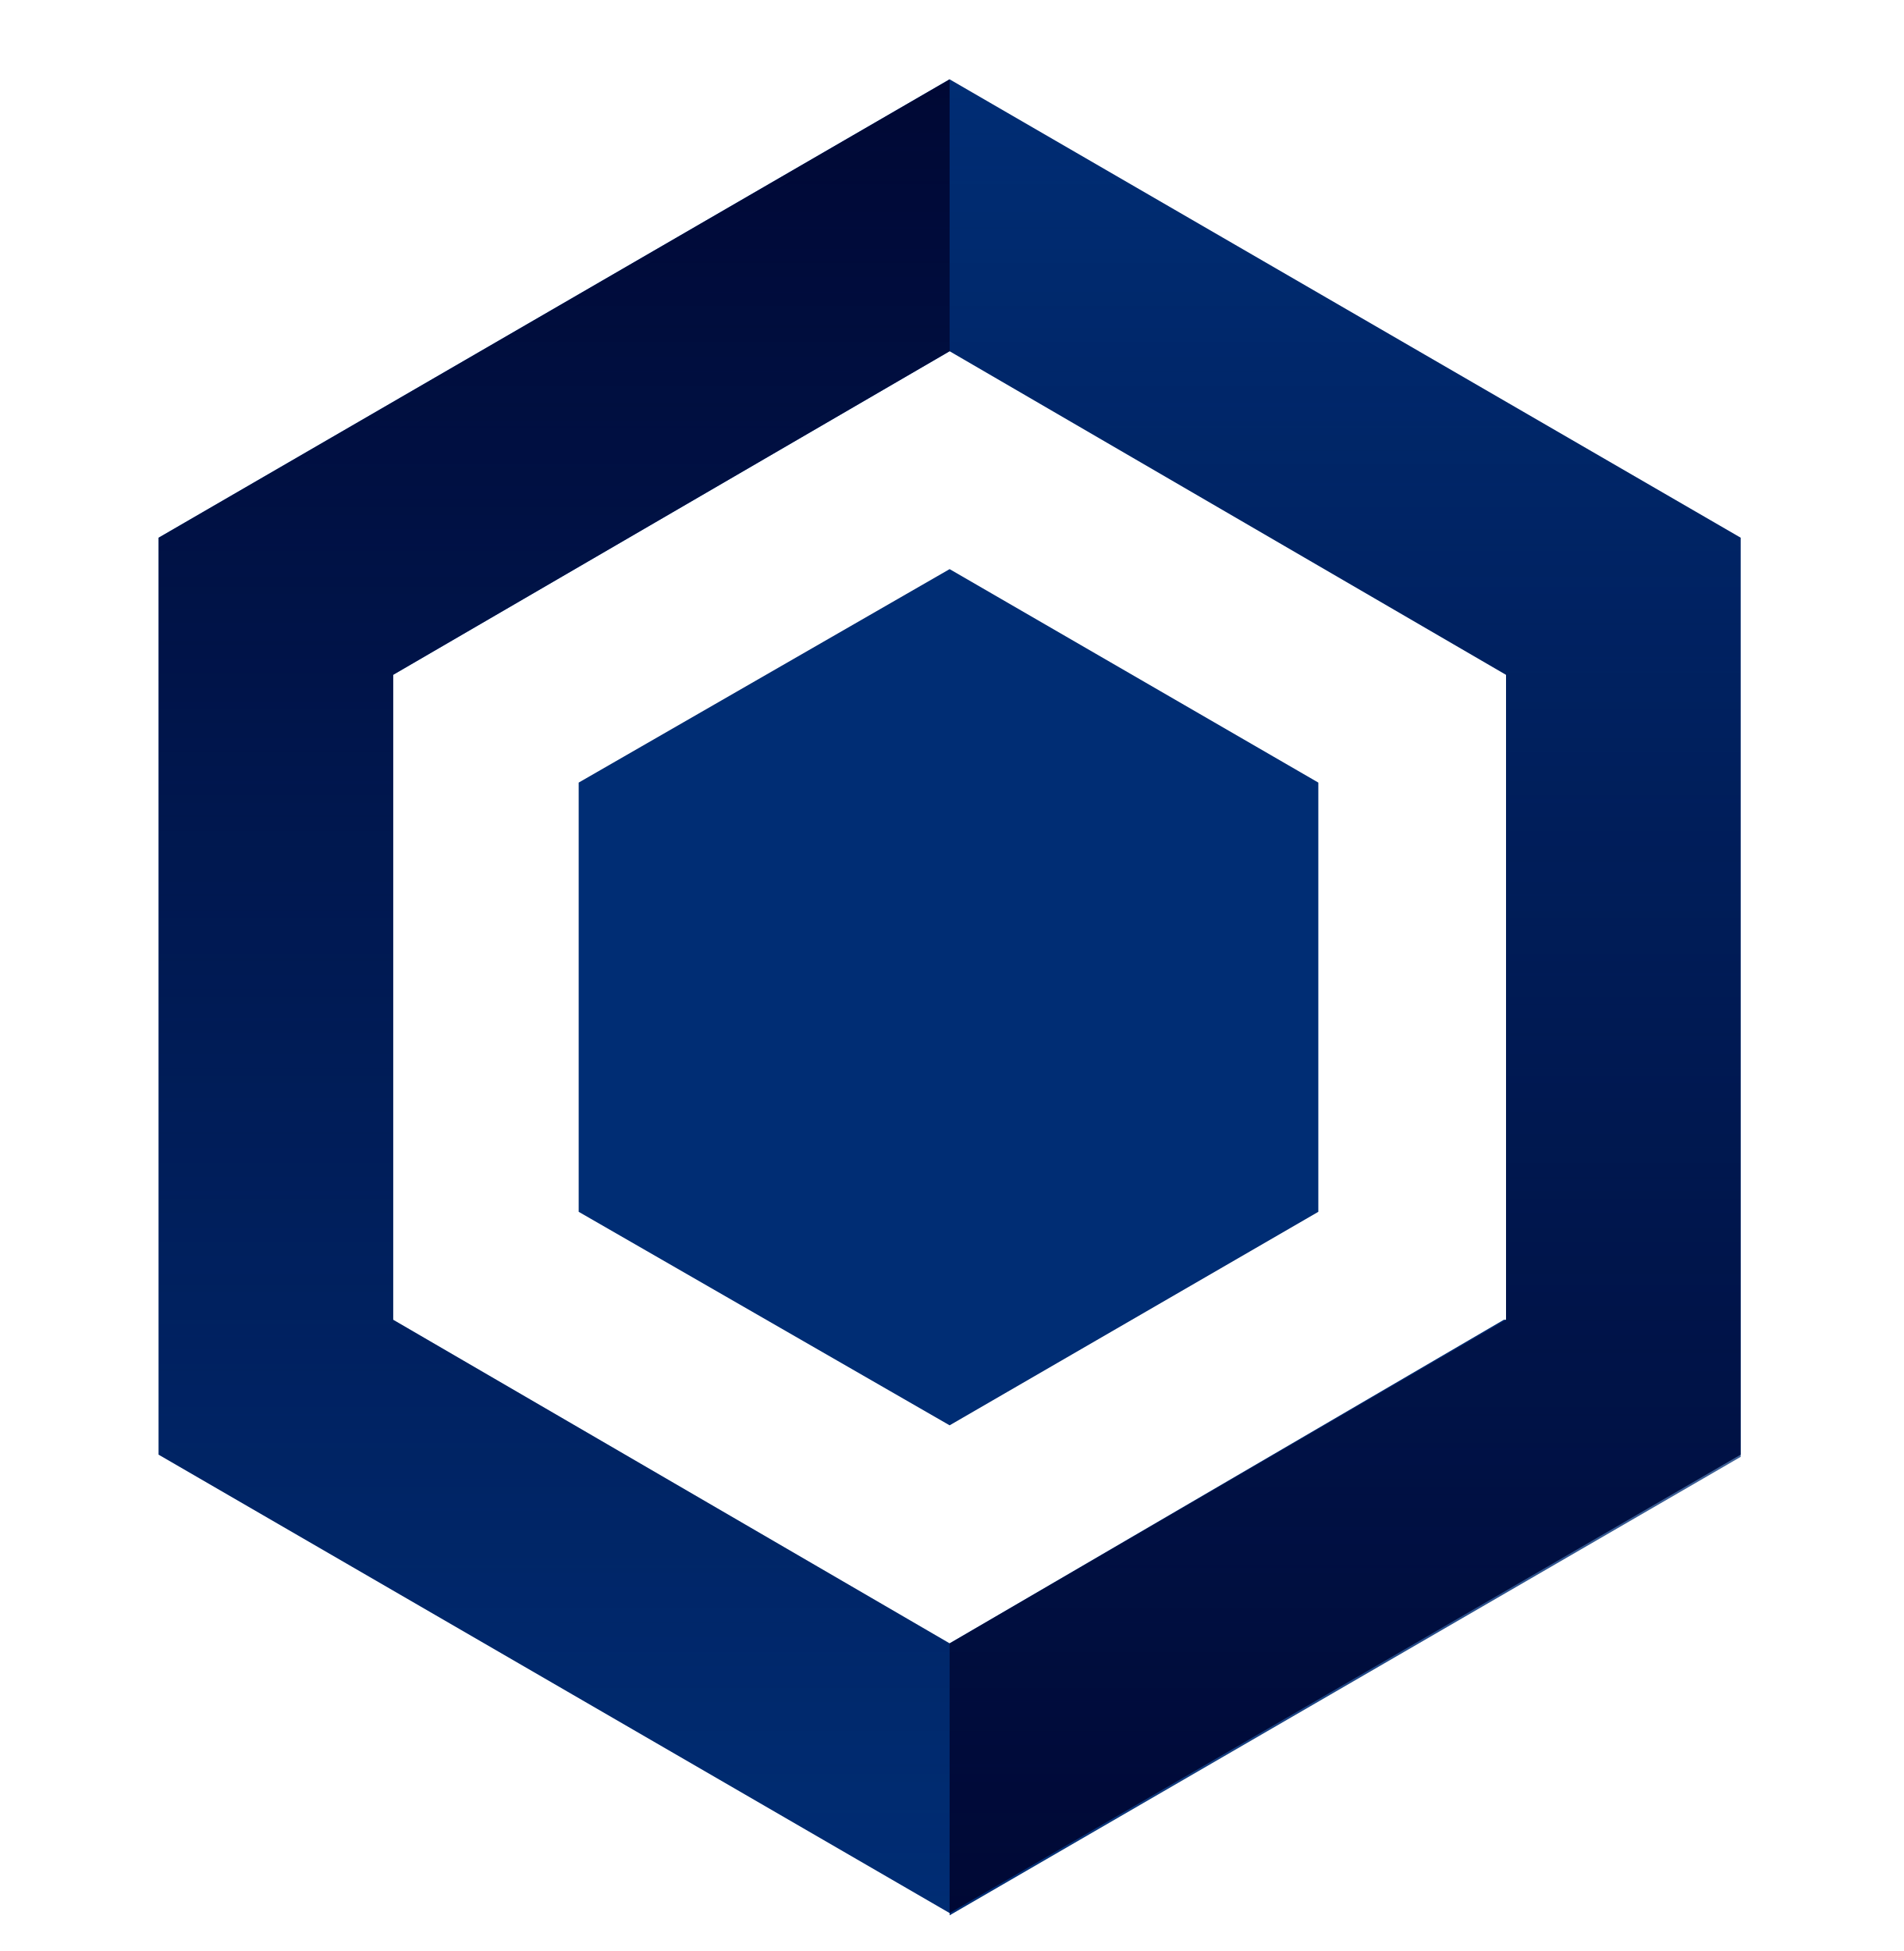
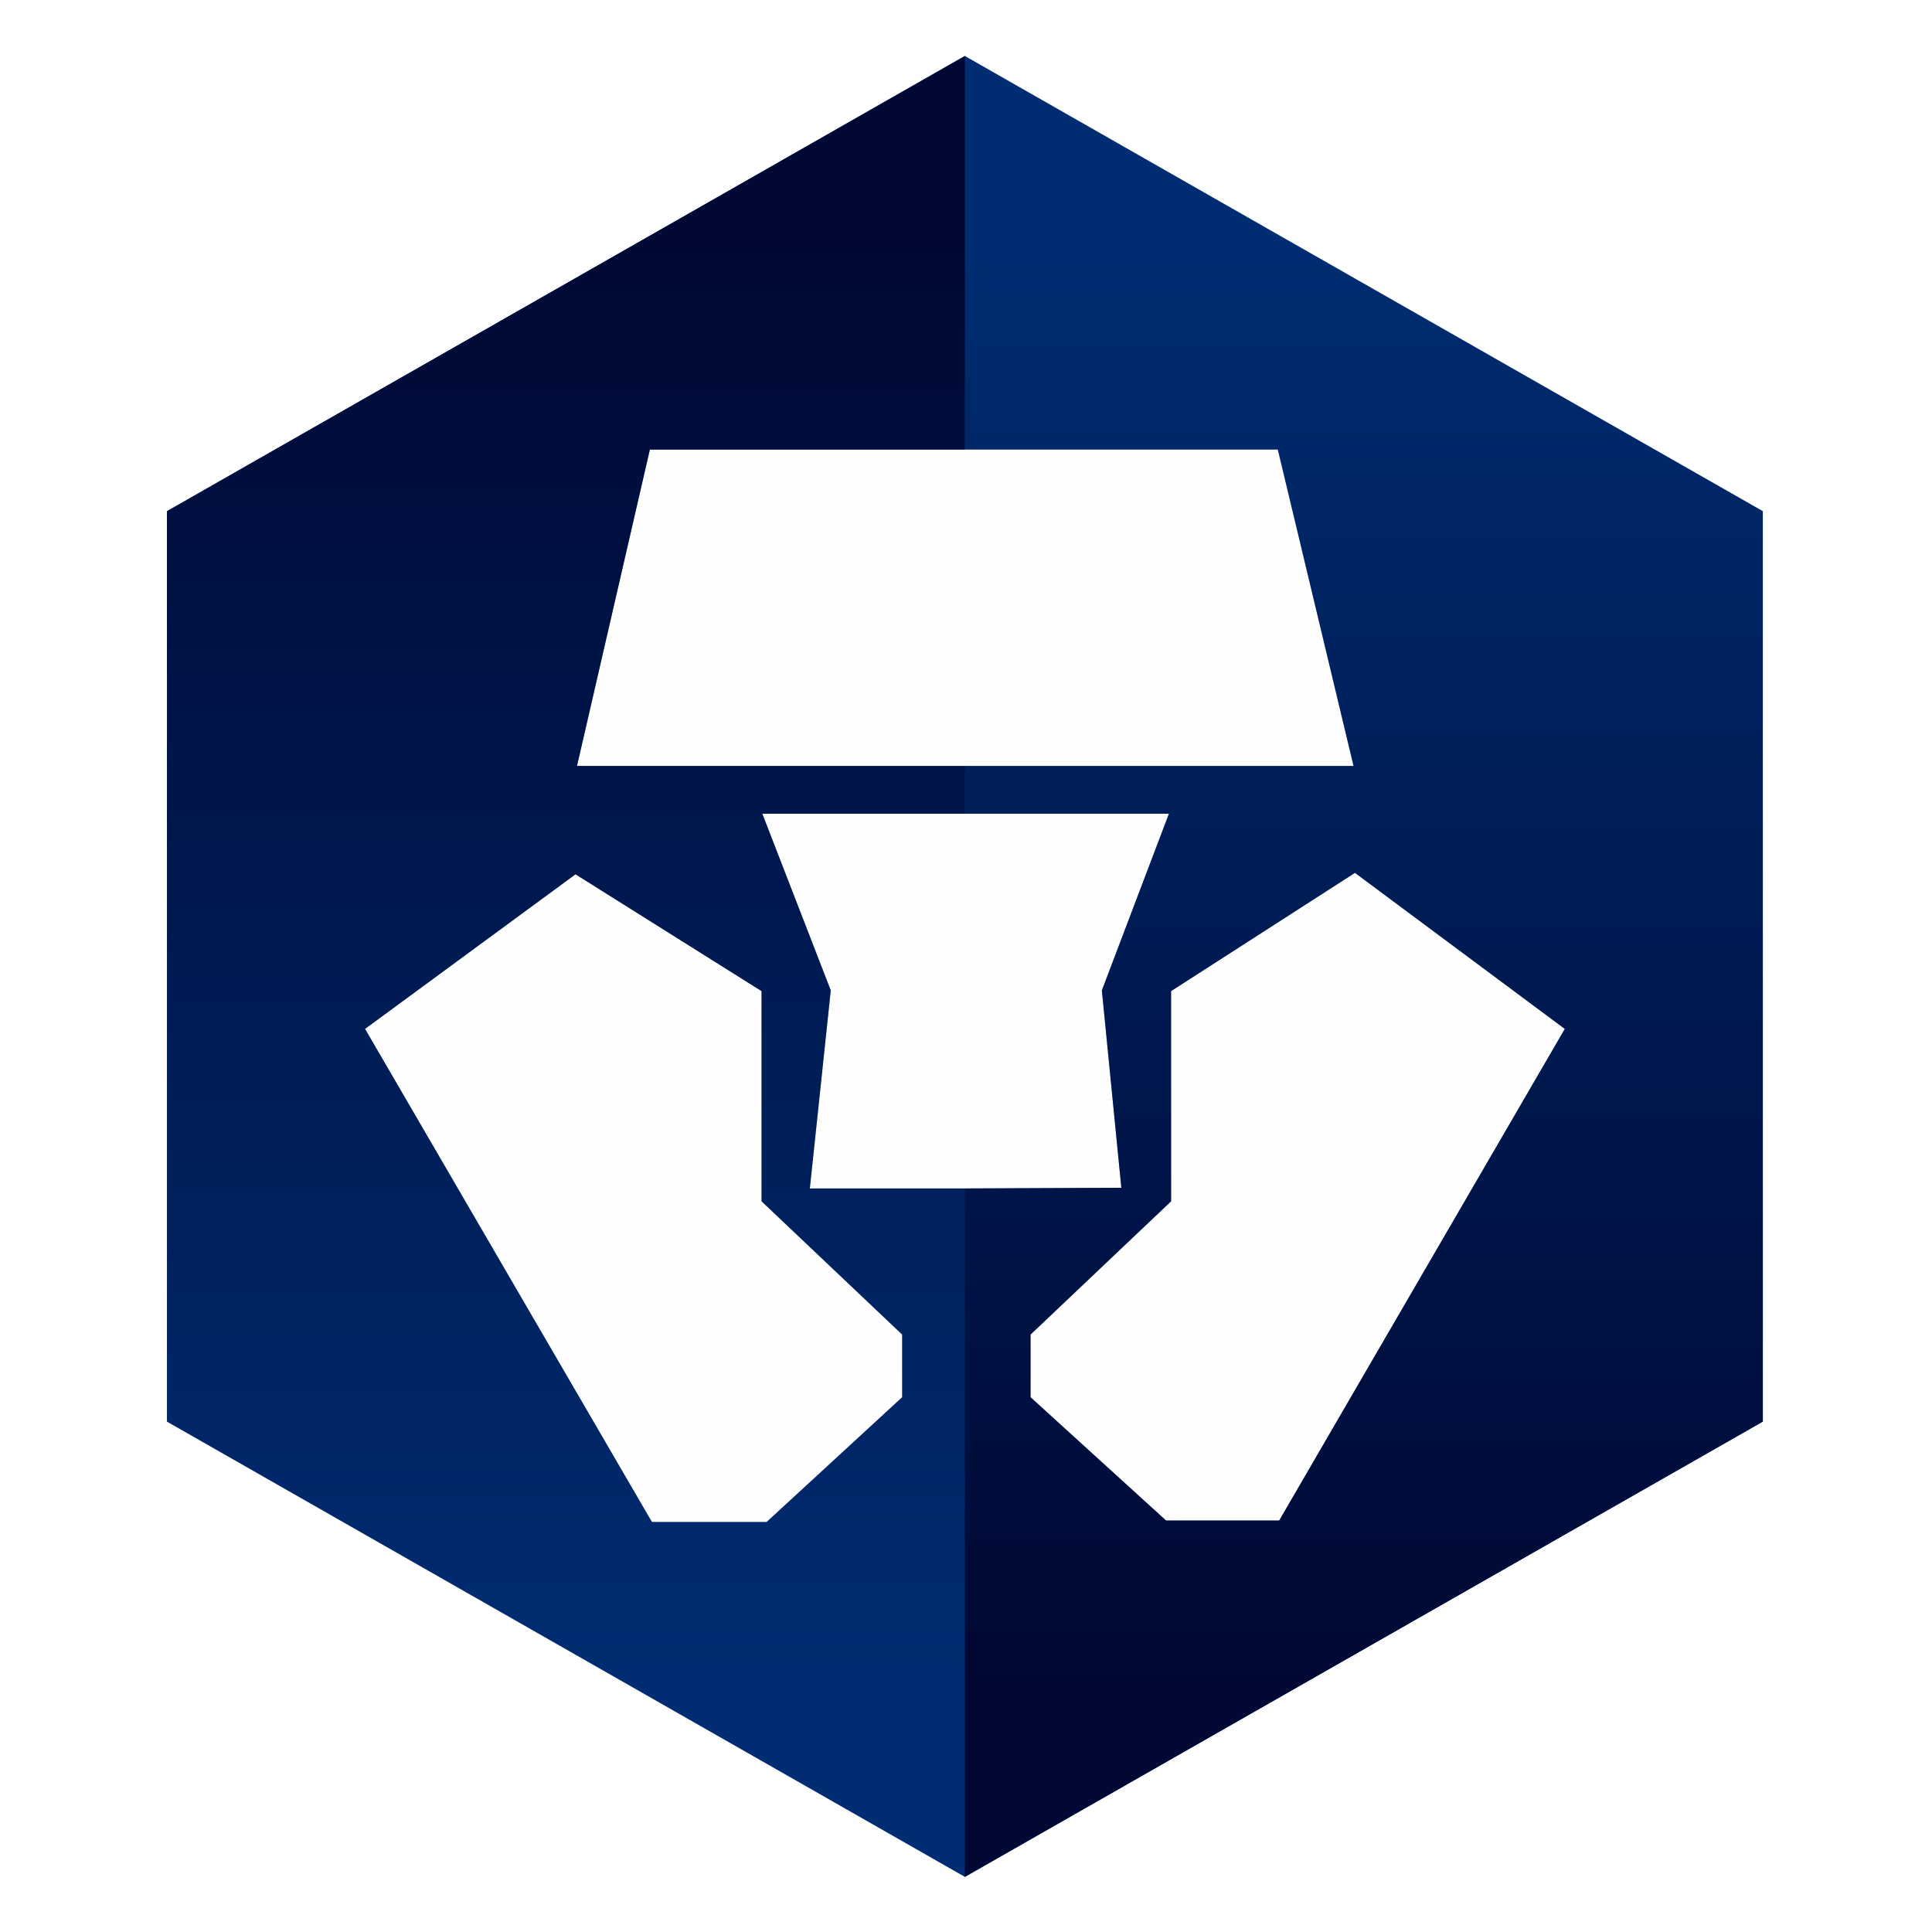
- <svg xmlns="http://www.w3.org/2000/svg" width="40" height="41" viewBox="0 0 40 41" fill="none">
-   <path d="M19.958 1.667L3.333 11.3V30.569L19.958 40.203L36.583 30.569V11.3L19.958 1.667ZM31.605 27.735L19.958 34.535L8.264 27.735V14.181L19.958 7.381L31.652 14.181V27.735H31.605Z" fill="#002D74" />
-   <g style="mix-blend-mode:multiply">
-     <path style="mix-blend-mode:multiply" d="M19.958 7.381V1.667L3.333 11.3V30.569L19.958 40.203V34.535L8.264 27.735V14.181L19.958 7.381Z" fill="url(#paint0_linear)" />
-   </g>
-   <g style="mix-blend-mode:multiply">
-     <path style="mix-blend-mode:multiply" d="M19.958 34.535V40.25L36.583 30.616V11.3L19.958 1.667V7.381L31.652 14.181V27.735L19.958 34.535Z" fill="url(#paint1_linear)" />
-   </g>
-   <path d="M27.707 25.466L19.958 29.953L12.162 25.466V16.446L19.958 11.96L27.707 16.446V25.466Z" fill="#002D74" />
+ <svg xmlns="http://www.w3.org/2000/svg" width="34" height="34" viewBox="0 0 34 34" fill="none">
+   <path fill-rule="evenodd" clip-rule="evenodd" d="M16.98 0.985L2.938 8.996V25.018L16.98 33.03L31.023 25.018V8.996L16.98 0.985Z" fill="#FEFEFE" />
+   <path fill-rule="evenodd" clip-rule="evenodd" d="M16.98 0.985L2.938 8.996V25.018L16.98 33.03L31.023 25.018V8.996L16.98 0.985ZM11.436 7.912H22.487L23.82 13.479H10.154L11.436 7.912ZM14.62 17.429L13.415 14.32H20.571L19.391 17.429L19.734 20.903L16.98 20.915H14.252L14.62 17.429ZM18.135 24.589V23.486L20.609 21.141V17.442L23.845 15.361L27.538 18.107L22.512 26.759H20.52L18.135 24.589ZM6.424 18.107L10.128 15.386L13.402 17.442V21.141L15.876 23.486V24.589L13.491 26.784H11.473L6.424 18.107Z" fill="#002D72" />
+   <path fill-rule="evenodd" clip-rule="evenodd" d="M22.512 26.759H20.52L18.136 24.589V23.486L20.609 21.141V17.442L23.845 15.361L27.538 18.107L22.512 26.759ZM16.98 0.985V7.912H22.487L23.82 13.479H16.98V14.32H20.571L19.391 17.429L19.734 20.903L16.98 20.915V33.03L31.023 25.018V8.996L16.98 0.985Z" fill="url(#paint0_linear_4547_1153)" style="mix-blend-mode:multiply" />
+   <path fill-rule="evenodd" clip-rule="evenodd" d="M15.876 24.589L13.491 26.784H11.473L6.424 18.107L10.128 15.386L13.402 17.442V21.141L15.876 23.486V24.589ZM14.252 20.915L14.62 17.429L13.415 14.32H16.98V13.479H10.154L11.436 7.912H16.98V0.985L2.938 8.996V25.018L16.98 33.03V20.915H14.252Z" fill="url(#paint1_linear_4547_1153)" style="mix-blend-mode:multiply" />
  <defs>
-     <linearGradient id="paint0_linear" x1="11.636" y1="40.236" x2="11.636" y2="1.667" gradientUnits="userSpaceOnUse">
-       <stop stop-color="#002D74" stop-opacity="0" />
-       <stop offset="1" stop-color="#002D74" />
+     <linearGradient id="paint0_linear_4547_1153" x1="29.526" y1="29.573" x2="29.526" y2="4.363" gradientUnits="userSpaceOnUse">
+       <stop stop-color="#002D72" />
+       <stop offset="1" stop-color="#002D72" stop-opacity="0.01" />
    </linearGradient>
-     <linearGradient id="paint1_linear" x1="28.242" y1="40.236" x2="28.242" y2="1.667" gradientUnits="userSpaceOnUse">
-       <stop stop-color="#002D74" />
-       <stop offset="1" stop-color="#002D74" stop-opacity="0" />
+     <linearGradient id="paint1_linear_4547_1153" x1="15.483" y1="29.573" x2="15.483" y2="4.363" gradientUnits="userSpaceOnUse">
+       <stop stop-color="#002D72" stop-opacity="0.01" />
+       <stop offset="1" stop-color="#002D72" />
    </linearGradient>
  </defs>
</svg>
